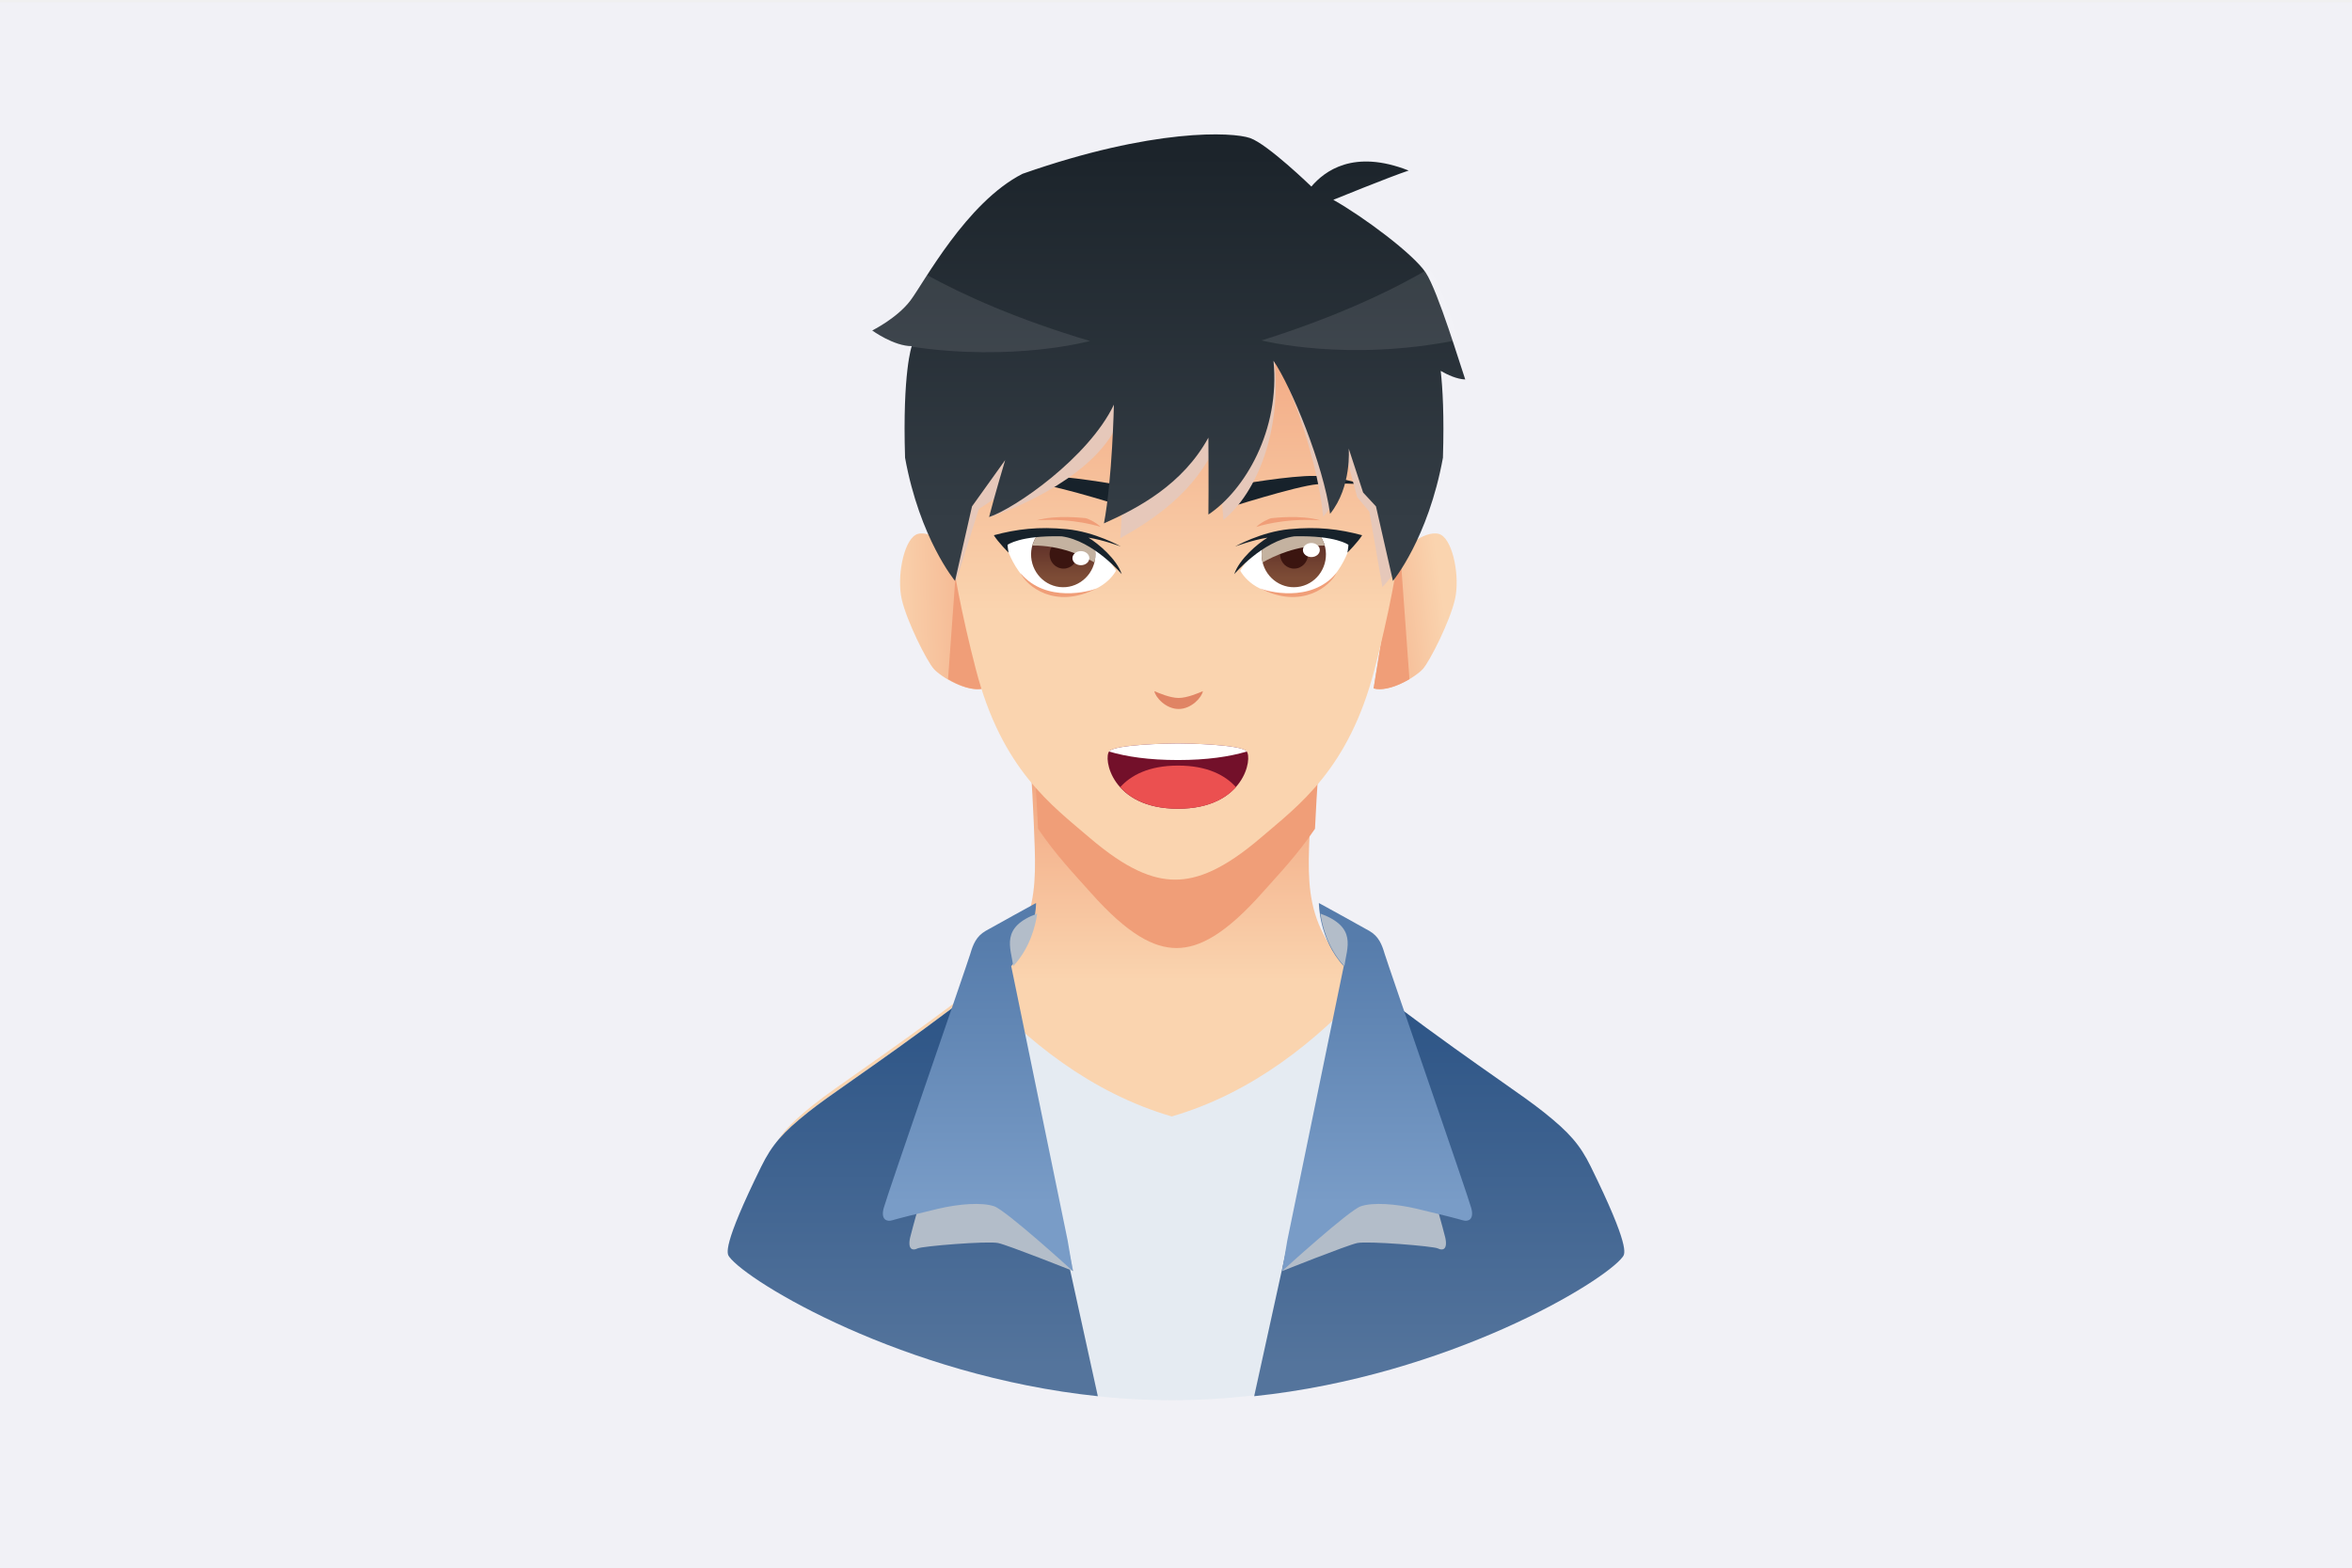
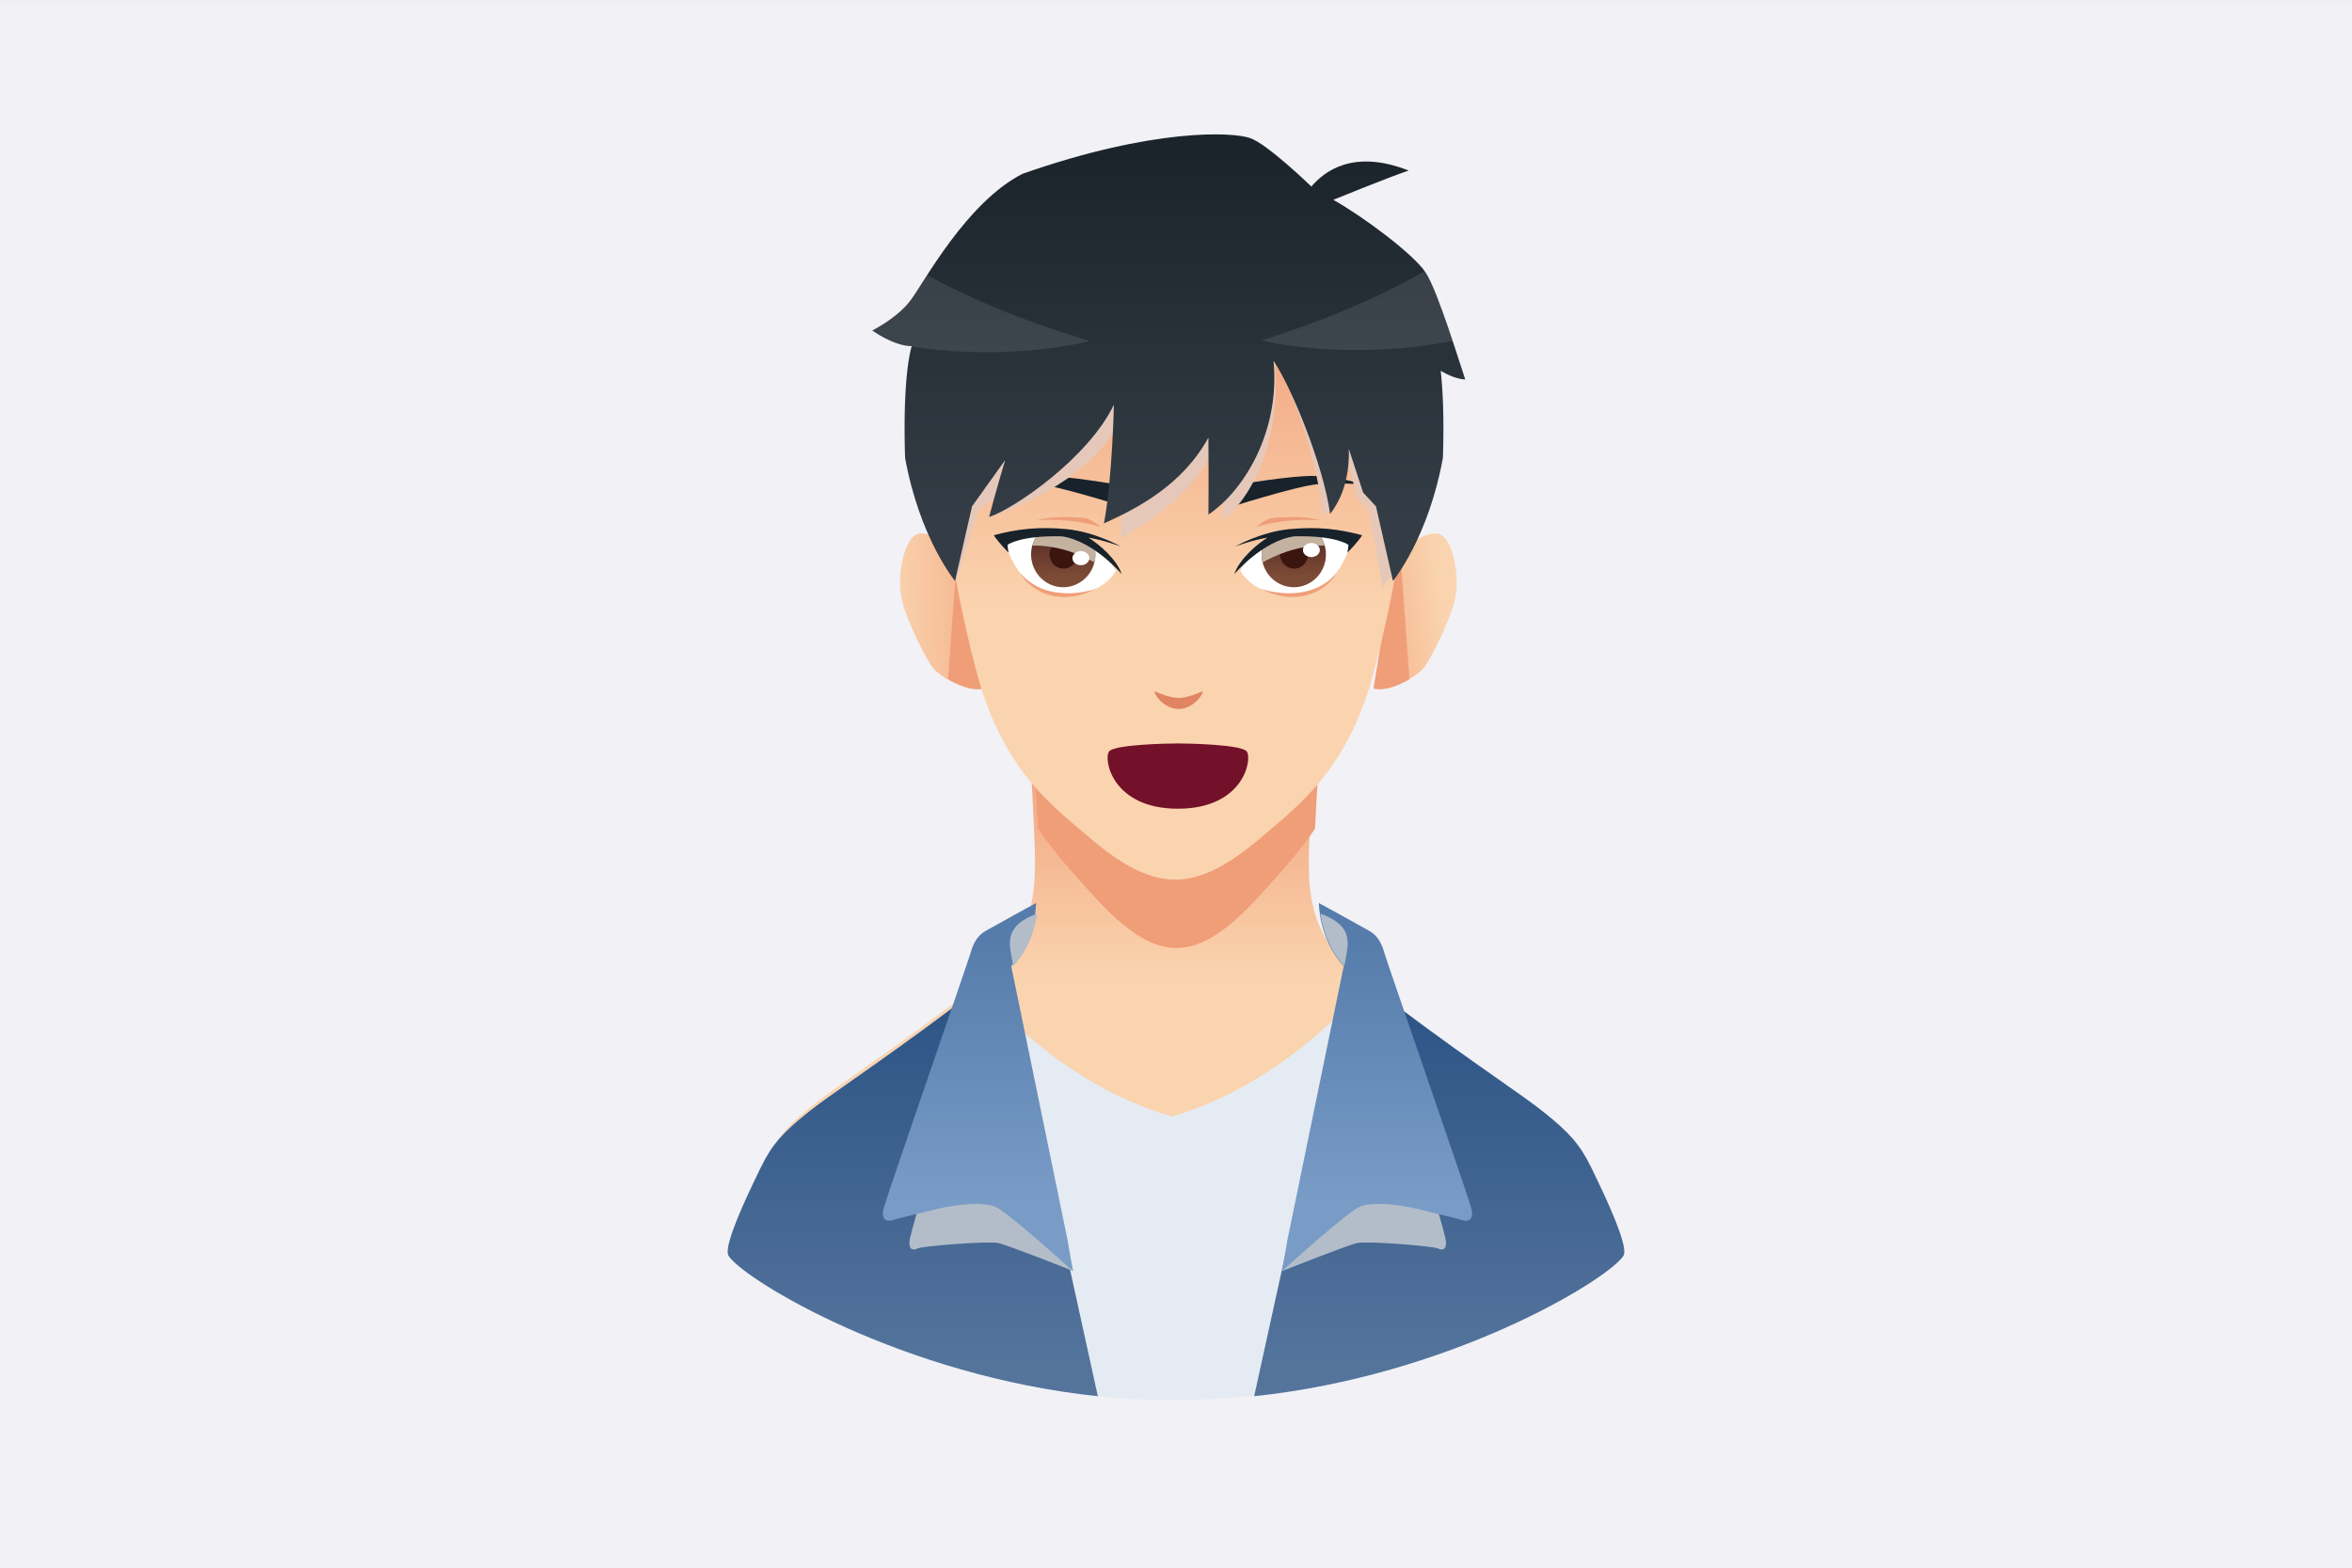
<svg xmlns="http://www.w3.org/2000/svg" id="evjCfq2Z98S1" viewBox="0 0 750 500" shape-rendering="geometricPrecision" text-rendering="geometricPrecision">
  <defs>
    <linearGradient id="evjCfq2Z98S7-fill" x1="291.722" y1="196.669" x2="252.736" y2="201.876" spreadMethod="pad" gradientUnits="userSpaceOnUse" gradientTransform="translate(0 0)">
      <stop id="evjCfq2Z98S7-fill-0" offset="0%" stop-color="#fad4af" />
      <stop id="evjCfq2Z98S7-fill-1" offset="100%" stop-color="#f09e78" />
    </linearGradient>
    <linearGradient id="evjCfq2Z98S9-fill" x1="114.898" y1="198.673" x2="162.428" y2="197.472" spreadMethod="pad" gradientUnits="userSpaceOnUse" gradientTransform="translate(0 0)">
      <stop id="evjCfq2Z98S9-fill-0" offset="0%" stop-color="#fad4af" />
      <stop id="evjCfq2Z98S9-fill-1" offset="100%" stop-color="#f09e78" />
    </linearGradient>
    <linearGradient id="evjCfq2Z98S11-fill" x1="207.304" y1="320.192" x2="207.304" y2="240.555" spreadMethod="pad" gradientUnits="userSpaceOnUse" gradientTransform="translate(0 0)">
      <stop id="evjCfq2Z98S11-fill-0" offset="0%" stop-color="#fad4af" />
      <stop id="evjCfq2Z98S11-fill-1" offset="100%" stop-color="#f09e78" />
    </linearGradient>
    <linearGradient id="evjCfq2Z98S13-fill" x1="207.304" y1="197.895" x2="207.304" y2="90.283" spreadMethod="pad" gradientUnits="userSpaceOnUse" gradientTransform="translate(0 0)">
      <stop id="evjCfq2Z98S13-fill-0" offset="0%" stop-color="#fad4af" />
      <stop id="evjCfq2Z98S13-fill-1" offset="100%" stop-color="#f09e78" />
    </linearGradient>
    <linearGradient id="evjCfq2Z98S17-fill" x1="244.061" y1="187.348" x2="244.061" y2="172.177" spreadMethod="pad" gradientUnits="userSpaceOnUse" gradientTransform="translate(0 0)">
      <stop id="evjCfq2Z98S17-fill-0" offset="0%" stop-color="#7d4c36" />
      <stop id="evjCfq2Z98S17-fill-1" offset="100%" stop-color="#542624" />
    </linearGradient>
    <linearGradient id="evjCfq2Z98S27-fill" x1="170.546" y1="187.348" x2="170.546" y2="172.177" spreadMethod="pad" gradientUnits="userSpaceOnUse" gradientTransform="translate(0 0)">
      <stop id="evjCfq2Z98S27-fill-0" offset="0%" stop-color="#7d4c36" />
      <stop id="evjCfq2Z98S27-fill-1" offset="100%" stop-color="#542624" />
    </linearGradient>
    <linearGradient id="evjCfq2Z98S37-fill" x1="205.571" y1="52.367" x2="205.571" y2="169.65" spreadMethod="pad" gradientUnits="userSpaceOnUse" gradientTransform="translate(0 0)">
      <stop id="evjCfq2Z98S37-fill-0" offset="0%" stop-color="#1c242b" />
      <stop id="evjCfq2Z98S37-fill-1" offset="100%" stop-color="#343d45" />
    </linearGradient>
    <linearGradient id="evjCfq2Z98S41-fill" x1="123.362" y1="438.661" x2="123.362" y2="318.574" spreadMethod="pad" gradientUnits="userSpaceOnUse" gradientTransform="translate(0 0)">
      <stop id="evjCfq2Z98S41-fill-0" offset="0%" stop-color="#54749c" />
      <stop id="evjCfq2Z98S41-fill-1" offset="100%" stop-color="#2b5385" />
    </linearGradient>
    <linearGradient id="evjCfq2Z98S43-fill" x1="143.65" y1="387.038" x2="143.65" y2="302.632" spreadMethod="pad" gradientUnits="userSpaceOnUse" gradientTransform="translate(0 0)">
      <stop id="evjCfq2Z98S43-fill-0" offset="0%" stop-color="#799cc7" />
      <stop id="evjCfq2Z98S43-fill-1" offset="100%" stop-color="#567cab" />
    </linearGradient>
    <linearGradient id="evjCfq2Z98S46-fill" x1="291.241" y1="438.661" x2="291.241" y2="318.574" spreadMethod="pad" gradientUnits="userSpaceOnUse" gradientTransform="translate(0 0)">
      <stop id="evjCfq2Z98S46-fill-0" offset="0%" stop-color="#54749c" />
      <stop id="evjCfq2Z98S46-fill-1" offset="100%" stop-color="#2b5385" />
    </linearGradient>
    <linearGradient id="evjCfq2Z98S48-fill" x1="270.954" y1="387.038" x2="270.954" y2="302.632" spreadMethod="pad" gradientUnits="userSpaceOnUse" gradientTransform="translate(0 0)">
      <stop id="evjCfq2Z98S48-fill-0" offset="0%" stop-color="#799cc7" />
      <stop id="evjCfq2Z98S48-fill-1" offset="100%" stop-color="#567cab" />
    </linearGradient>
  </defs>
  <g transform="translate(.001 0.74)">
    <rect width="750" height="500" rx="0" ry="0" transform="translate(-.001 0)" fill="#f1f1f6" />
  </g>
  <g transform="translate(168.6647-3.216788)">
    <g>
      <g>
        <path d="M275.652,183.93c2.239-6.405,11.422-12.372,15.266-10.093c3.843,2.278,5.978,13.458,4.377,20.508-1.602,7.055-8.006,19.75-10.248,22.248-2.242,2.493-10.57,7.595-15.695,6.184l6.3-38.847Z" fill="url(#evjCfq2Z98S7-fill)" />
        <path d="M277.892,180.013c-.975,1.238-1.768,2.565-2.239,3.917L269.353,222.778c3.308.911,7.939-.893,11.421-2.956l-2.882-39.809Z" fill="#f09e78" />
        <path d="M138.525,183.93c-2.242-6.405-11.426-12.372-15.268-10.093-3.843,2.278-5.979,13.458-4.377,20.508c1.601,7.055,8.006,19.75,10.247,22.248c2.241,2.493,10.57,7.595,15.695,6.184l-6.297-38.847Z" fill="url(#evjCfq2Z98S9-fill)" />
        <path d="M136.529,180.013c.976,1.238,1.768,2.565,2.242,3.917l6.297,38.848c-3.307.911-7.94-.893-11.421-2.956l2.882-39.809Z" fill="#f09e78" />
      </g>
      <path d="M156.283,202.595c0,0,3.849,45.576,4.699,67.498.855,21.923,2.562,36.459-22.847,55.56-25.416,19.103-39.509,28-47.408,34.296-7.901,6.294-11.105,9.982-14.309,16.493-3.202,6.511-11.501,24.647-10.464,26.045c5.981,8.031,66.095,44.71,139.07,44.71s133.095-36.679,139.072-44.71c1.041-1.397-7.264-19.534-10.466-26.045s-6.405-10.199-14.305-16.493c-7.901-6.296-21.996-15.193-47.406-34.296-25.414-19.101-23.703-33.637-22.852-55.56.856-21.922,4.7-67.498,4.7-67.498h-97.486Z" transform="translate(.002-4.387007)" fill="url(#evjCfq2Z98S11-fill)" />
      <path d="M233.912,287.881c5.134-5.789,11.035-11.896,16.746-20.34c1.024-22.709,4.59-64.946,4.59-64.946h-97.487c0,0,3.566,42.232,4.589,64.942c5.714,8.445,11.614,14.555,16.751,20.344c11.904,13.419,20.214,17.701,27.406,17.701c7.189,0,15.498-4.282,27.405-17.701Z" fill="#f09e78" />
      <path d="M206.078,61.736c-64.8,0-74.795,44.714-74.795,70.323s2.25,49.918,11.233,84.645c8.258,31.922,24.253,43.405,36.158,53.606c11.904,10.201,20.214,13.457,27.406,13.457c7.189,0,15.498-3.256,27.405-13.457c11.903-10.201,27.902-21.684,36.159-53.606c8.983-34.727,11.231-59.036,11.231-84.645.001-25.609-9.995-70.323-74.797-70.323Z" fill="url(#evjCfq2Z98S13-fill)" />
      <g id="eyes">
        <g>
          <g id="left-eye">
-             <path id="long-trang" d="M243.092,173.077c-6.034,1.3-12.813,6.24-16.283,12.155c2.456,4.232,8.275,8.516,19.058,7.757c10.781-.758,15.896-14.083,16.229-16.982-2.722-1.63-10.321-3.528-19.004-2.93Z" fill="#fff" />
-             <path id="long-nau" d="M243.202,173.077c-3.075.663-6.339,2.279-9.267,4.481-.348,1.487-.415,3.067-.075,4.663c1.209,5.672,6.68,9.272,12.215,8.051c5.539-1.222,9.046-6.803,7.837-12.47-.376-1.753-1.19-3.274-2.255-4.551-2.59-.276-5.448-.38-8.455-.174Z" fill="url(#evjCfq2Z98S17-fill)" />
-             <path id="long-den" d="M248.334,179.051c.526,2.46-.995,4.886-3.402,5.416-2.407.531-4.78-1.034-5.306-3.495-.526-2.462.995-4.885,3.402-5.419c2.406-.528,4.782,1.037,5.306,3.498Z" fill="#3b1510" />
-             <path id="vanh-sang" d="M243.202,173.077c-3.075.663-6.339,2.279-9.267,4.481-.348,1.487-.415,3.067-.075,4.663.027.131.085.245.121.375c3.352-1.952,10.774-5.509,19.766-5.374-.418-1.507-1.149-2.838-2.09-3.971-2.591-.276-5.449-.38-8.456-.174Z" fill="#c4b2a0" />
-             <path id="long-mi" d="M224.91,186.343c0,0,8.967-10.662,19.164-12.071c13.293-.326,17.243,2.712,17.243,2.712c0,.652-.322,2.494-.322,2.494s3.365-3.356,4.698-5.557c-7.366-1.982-14.255-2.8-23.275-1.931-9.022.87-17.245,5.535-17.245,5.535s5.566-2.091,10.332-2.822c-3.083,1.873-8.956,6.756-10.595,11.64Z" fill="#17222b" />
-             <path id="quang-tham" d="M233.091,190.868c2.122.903,16.134,4.865,24.376-4.837-1.929,3.975-10.869,11.761-24.376,4.837Z" fill="#f09e78" />
-             <path id="bong-trang" d="M252.195,178.645c0,1.238-1.205,2.246-2.695,2.246-1.489,0-2.696-1.008-2.696-2.246c0-1.242,1.208-2.245,2.696-2.245c1.491-.001,2.695,1.003,2.695,2.245Z" fill="#fff" />
-             <path id="long-may" d="M231.937,171.286c0,0,8.407-2.928,20.419-2.115-6.245-1.792-14.736-.759-15.481-.704-.746.053-3.468,1.355-4.937,2.819Z" fill="#f09e78" />
+             <path d="M243.092,173.077c-6.034,1.3-12.813,6.24-16.283,12.155c2.456,4.232,8.275,8.516,19.058,7.757c10.781-.758,15.896-14.083,16.229-16.982-2.722-1.63-10.321-3.528-19.004-2.93Z" fill="#fff" />
+             <path d="M243.202,173.077c-3.075.663-6.339,2.279-9.267,4.481-.348,1.487-.415,3.067-.075,4.663c1.209,5.672,6.68,9.272,12.215,8.051c5.539-1.222,9.046-6.803,7.837-12.47-.376-1.753-1.19-3.274-2.255-4.551-2.59-.276-5.448-.38-8.455-.174Z" fill="url(#evjCfq2Z98S17-fill)" />
+             <path d="M248.334,179.051c.526,2.46-.995,4.886-3.402,5.416-2.407.531-4.78-1.034-5.306-3.495-.526-2.462.995-4.885,3.402-5.419c2.406-.528,4.782,1.037,5.306,3.498Z" fill="#3b1510" />
+             <path d="M243.202,173.077c-3.075.663-6.339,2.279-9.267,4.481-.348,1.487-.415,3.067-.075,4.663.027.131.085.245.121.375c3.352-1.952,10.774-5.509,19.766-5.374-.418-1.507-1.149-2.838-2.09-3.971-2.591-.276-5.449-.38-8.456-.174Z" fill="#c4b2a0" />
+             <path d="M224.91,186.343c0,0,8.967-10.662,19.164-12.071c13.293-.326,17.243,2.712,17.243,2.712c0,.652-.322,2.494-.322,2.494s3.365-3.356,4.698-5.557c-7.366-1.982-14.255-2.8-23.275-1.931-9.022.87-17.245,5.535-17.245,5.535s5.566-2.091,10.332-2.822c-3.083,1.873-8.956,6.756-10.595,11.64Z" fill="#17222b" />
+             <path d="M233.091,190.868c2.122.903,16.134,4.865,24.376-4.837-1.929,3.975-10.869,11.761-24.376,4.837Z" fill="#f09e78" />
+             <path d="M252.195,178.645c0,1.238-1.205,2.246-2.695,2.246-1.489,0-2.696-1.008-2.696-2.246c0-1.242,1.208-2.245,2.696-2.245c1.491-.001,2.695,1.003,2.695,2.245Z" fill="#fff" />
+             <path d="M231.937,171.286c0,0,8.407-2.928,20.419-2.115-6.245-1.792-14.736-.759-15.481-.704-.746.053-3.468,1.355-4.937,2.819Z" fill="#f09e78" />
          </g>
          <path d="M221.651,165.59c0,0,23.011-7.383,29.738-7.924c6.726-.542,14.253,0,14.253,0s-7.368-2.496-15-2.657c-7.633-.164-24.824,2.764-26.159,3.146-1.333.382-3.043,3.744-2.832,7.435Z" fill="#17222b" />
        </g>
        <g>
          <g id="right-eye">
            <path d="M170.938,173.077c6.033,1.3,12.812,6.24,16.282,12.155-2.454,4.232-8.274,8.516-19.058,7.757-10.783-.758-15.896-14.083-16.228-16.982c2.723-1.63,10.32-3.528,19.004-2.93Z" fill="#fff" />
            <path d="M171.07,173.077c3.075.663,6.339,2.279,9.266,4.481.348,1.487.416,3.067.076,4.663-1.211,5.672-6.681,9.272-12.215,8.051-5.539-1.222-9.046-6.803-7.837-12.47.376-1.753,1.191-3.274,2.255-4.551c2.59-.276,5.446-.38,8.455-.174Z" fill="url(#evjCfq2Z98S27-fill)" />
            <path d="M166.128,179.051c-.525,2.46.996,4.886,3.401,5.416c2.406.531,4.78-1.034,5.306-3.495.526-2.462-.995-4.885-3.402-5.419-2.405-.528-4.779,1.037-5.305,3.498Z" fill="#3b1510" />
            <path d="M171.076,173.077c3.075.663,6.339,2.279,9.266,4.481.348,1.487.416,3.067.076,4.663-.028.131-.085.245-.12.375-3.352-1.952-10.772-5.509-19.767-5.374.418-1.507,1.149-2.838,2.09-3.971c2.591-.276,5.447-.38,8.456-.174Z" fill="#c4b2a0" />
            <path d="M189.034,186.343c0,0-8.972-10.662-19.168-12.071-13.293-.326-17.242,2.712-17.242,2.712c0,.652.321,2.494.321,2.494s-3.367-3.356-4.7-5.557c7.366-1.982,14.258-2.8,23.278-1.931c9.021.87,17.242,5.535,17.242,5.535s-5.567-2.091-10.33-2.822c3.083,1.873,8.955,6.756,10.599,11.64Z" fill="#17222b" />
            <path d="M181.119,190.868c-2.122.903-16.136,4.865-24.378-4.837c1.93,3.975,10.87,11.761,24.378,4.837Z" fill="#f09e78" />
            <path d="M173.313,181.239c0,1.239,1.207,2.247,2.695,2.247c1.49,0,2.695-1.008,2.695-2.247c0-1.242-1.206-2.246-2.695-2.246s-2.695,1.004-2.695,2.246Z" fill="#fff" />
            <path d="M182.337,171.286c0,0-8.407-2.928-20.419-2.115c6.247-1.792,14.738-.759,15.483-.704.745.053,3.468,1.355,4.935,2.819Z" fill="#f09e78" />
          </g>
          <path d="M192.236,165.59c0,0-23.011-7.383-29.737-7.924-6.726-.542-14.254,0-14.254,0s7.368-2.496,15.002-2.657c7.632-.164,24.824,2.764,26.158,3.146c1.334.382,3.046,3.744,2.831,7.435Z" fill="#17222b" />
        </g>
      </g>
      <path d="M207.178,229.342c4.137,0,7.445-3.798,7.737-5.695-1.279.558-4.996,2.175-7.739,2.175-2.741,0-6.458-1.618-7.736-2.175.288,1.897,3.598,5.695,7.738,5.695Z" fill="#e08464" />
      <path d="M206.078,61.736c-64.8,0-74.795,44.714-74.795,70.323c0,18.084,1.127,35.525,4.949,56.439l7.22-22.909l9.924-6.585c-2.058,1.576-5.124,4.576-6.288,9.117c8.113-2.676,34.698-13.637,41.25-31.24c0,0,1.615,23.825.199,38.012c10.434-5.849,23.891-14.622,30.748-30.29c0,0,1.495,15.554,2.177,24.427c10.8-8.732,18.515-28.509,16.316-50.756c5.699,8.354,14.121,33.907,15.477,49.736c7.428-8.296,7.013-20.488,7.013-20.488l3.855,14.253l3.867,4.641l4.165,24.04c0,0,1.82-1.88,4.388-5.418c3.329-19.396,4.333-35.9,4.333-52.978c0-25.61-9.996-70.324-74.798-70.324Z" fill="#e6c8ba" />
      <path d="M298.568,124.244c-1.39-3.908-8.648-28.107-12.601-34.079-3.952-5.968-19.86-17.795-29.47-23.221c0,0,17.833-7.271,24.027-9.332-17.615-6.943-26.856.217-31.02,5.1c0,0-13.933-13.509-19.541-15.463-5.609-1.953-30.748-3.255-72.55,11.395-17.936,9.116-31.494,34.782-35.764,40.426s-12.173,9.549-12.173,9.549s6.831,4.991,12.597,4.991c0,0-2.988,8.247-2.135,35.594c4.697,25.826,15.939,39.3,15.939,39.3l5.412-23.78l10.571-14.761c0,0-3.309,11.069-5.126,18.161c8.113-2.676,31.711-18.919,39.8-35.85c0,0-.507,23.876-3.177,37.874c10.91-4.868,25.092-12.371,33.311-27.347c0,0,.107,15.627,0,24.527c11.532-7.705,22.954-26.806,20.755-49.052c5.699,8.354,15.869,33.1,18.048,48.833c6.986-8.685,5.936-20.836,5.936-20.836l4.593,14.025l4.103,4.426l5.412,23.78c0,0,11.242-13.474,15.94-39.3.417-13.401-.089-22.194-.711-27.702c2.244,1.302,5.156,2.631,7.824,2.742Z" fill="url(#evjCfq2Z98S37-fill)" />
      <g>
        <path d="M335.881,375.277c-3.397-6.905-6.764-10.805-15.013-17.38-3.491-2.78-8.034-5.967-14.322-10.374-7.928-5.558-18.788-13.174-33.141-23.964-2.503-1.879-4.676-3.7-6.659-5.497-15.287,16.895-35.975,33.75-61.761,41.234-25.786-7.482-46.475-24.336-61.757-41.234-1.981,1.797-4.157,3.618-6.658,5.497-14.333,10.771-25.185,18.38-33.104,23.935-6.309,4.425-10.862,7.619-14.359,10.403-8.253,6.573-11.622,10.475-15.02,17.38-12.587,25.584-10.927,27.822-10.218,28.779c6.742,9.052,68.492,45.743,141.115,45.743c72.641,0,134.377-36.691,141.113-45.743.709-.953,2.376-3.184-10.217-28.779Z" fill="#e5ebf2" />
        <g>
          <path d="M103.465,347.494c-6.309,4.425-10.862,7.619-14.359,10.403-8.253,6.573-11.622,10.475-15.02,17.38-12.587,25.584-10.927,27.822-10.218,28.779c5.999,8.053,55.544,37.962,117.54,44.467l-10.535-47.987-27.646-82.474c-1.981,1.797-4.157,3.618-6.658,5.497-14.332,10.772-25.185,18.381-33.104,23.935Z" fill="url(#evjCfq2Z98S41-fill)" />
          <path d="M123.886,401.399c1.382-.736,22.396-2.437,25.712-1.733c3.317.705,23.979,8.956,23.986,8.958l-1.776-8.088-27.646-82.474c-.128.115-.275.232-.405.352-5.259,18.843-21.512,76.266-22.22,79.585-.826,3.896.969,4.137,2.35,3.4Z" fill="#b3bdc9" />
          <path d="M161.711,291.228c0,0,.069,11.492-7.924,20.126l17.988,87.445l1.673,9.825c0,0-21.263-19.378-25.107-20.68-3.844-1.3-11.051-.814-17.938.815-6.886,1.628-12.972,3.174-14.573,3.661-1.602.488-3.685-.081-2.723-3.826.962-3.742,26.746-78.134,27.628-81.143.88-3.013,1.922-5.616,4.884-7.325c2.963-1.71,16.093-8.898,16.093-8.898Z" fill="url(#evjCfq2Z98S43-fill)" />
          <path d="M162.073,294.603c-11.779,4.331-8.464,10.761-7.633,16.751c5.303-5.726,7.05-12.696,7.633-16.751Z" fill="#b3bdc9" />
        </g>
        <g>
          <path d="M309.208,347.494c6.308,4.425,10.859,7.619,14.36,10.403c8.253,6.573,11.622,10.475,15.019,17.38c12.587,25.584,10.925,27.822,10.216,28.779-5.996,8.053-55.543,37.962-117.54,44.467l10.535-47.987l27.647-82.474c1.983,1.797,4.16,3.618,6.656,5.497c14.333,10.772,25.186,18.381,33.107,23.935Z" fill="url(#evjCfq2Z98S46-fill)" />
          <path d="M289.862,401.399c-1.382-.736-22.395-2.437-25.709-1.733-3.32.705-23.979,8.956-23.99,8.958l1.777-8.088l27.647-82.474c.129.115.275.232.404.352c5.261,18.843,21.513,76.266,22.224,79.585.825,3.896-.972,4.137-2.353,3.4Z" fill="#b3bdc9" />
          <path d="M251.9,291.228c0,0-.065,11.492,7.927,20.126l-17.991,87.445-1.673,9.825c0,0,21.266-19.378,25.109-20.68c3.845-1.3,11.052-.814,17.938.815c6.887,1.628,12.973,3.174,14.575,3.661c1.601.488,3.683-.081,2.722-3.826-.962-3.742-26.747-78.134-27.628-81.143-.881-3.013-1.922-5.616-4.885-7.325-2.962-1.71-16.095-8.898-16.095-8.898Z" fill="url(#evjCfq2Z98S48-fill)" />
          <path d="M252.394,294.603c11.776,4.331,8.462,10.761,7.631,16.751-5.306-5.726-7.052-12.696-7.631-16.751Z" fill="#b3bdc9" />
        </g>
      </g>
      <g id="fix-mouth">
-         <path class="mouth" d="M206.946,261.147c21.255,0,23.869-16.228,21.874-18.344-1.997-2.117-18.225-2.47-21.874-2.47s-19.878.353-21.873,2.47c-1.996,2.116.616,18.344,21.873,18.344Z" fill="#73102a" />
-         <path class="mouth" d="M206.945,245.624c9.275,0,16.445-1.077,21.94-2.709-.025-.03-.038-.085-.065-.113-1.997-2.117-18.225-2.47-21.874-2.47s-19.878.353-21.873,2.47c-.028.027-.04.083-.066.113c5.493,1.632,12.664,2.709,21.938,2.709Z" fill="#fff" />
-         <path class="mouth" d="M207.002,247.391c-9.383,0-15.124,3.164-18.45,6.88c3.326,3.713,9.067,6.876,18.45,6.876s15.123-3.163,18.449-6.876c-3.327-3.717-9.066-6.88-18.449-6.88Z" fill="#eb5050" />
+         <path id="phan-nau" class="mouth" d="M206.946,261.147c21.255,0,23.869-16.228,21.874-18.344-1.997-2.117-18.225-2.47-21.874-2.47s-19.878.353-21.873,2.47c-1.996,2.116.616,18.344,21.873,18.344Z" fill="#73102a" />
      </g>
      <g opacity="0.1" id="test">
        <path d="M126.97,90.953c-2.372,3.667-4.18,6.609-5.32,8.116-4.27,5.644-12.173,9.549-12.173,9.549s6.831,4.991,12.597,4.991c0,0-.022.063-.059.182c32.638,4.854,56.884-1.816,56.884-1.816-23.471-7-40.378-14.666-51.93-21.022Z" fill="#fff" />
        <path d="M287.968,90.165c-.263-.396-.58-.819-.943-1.263-11.464,6.727-28.789,15.121-53.39,22.891c0,0,27.334,7.044,62.808-.196-2.735-8.247-6.169-17.946-8.476-21.432Z" fill="#fff" />
      </g>
    </g>
  </g>
</svg>
